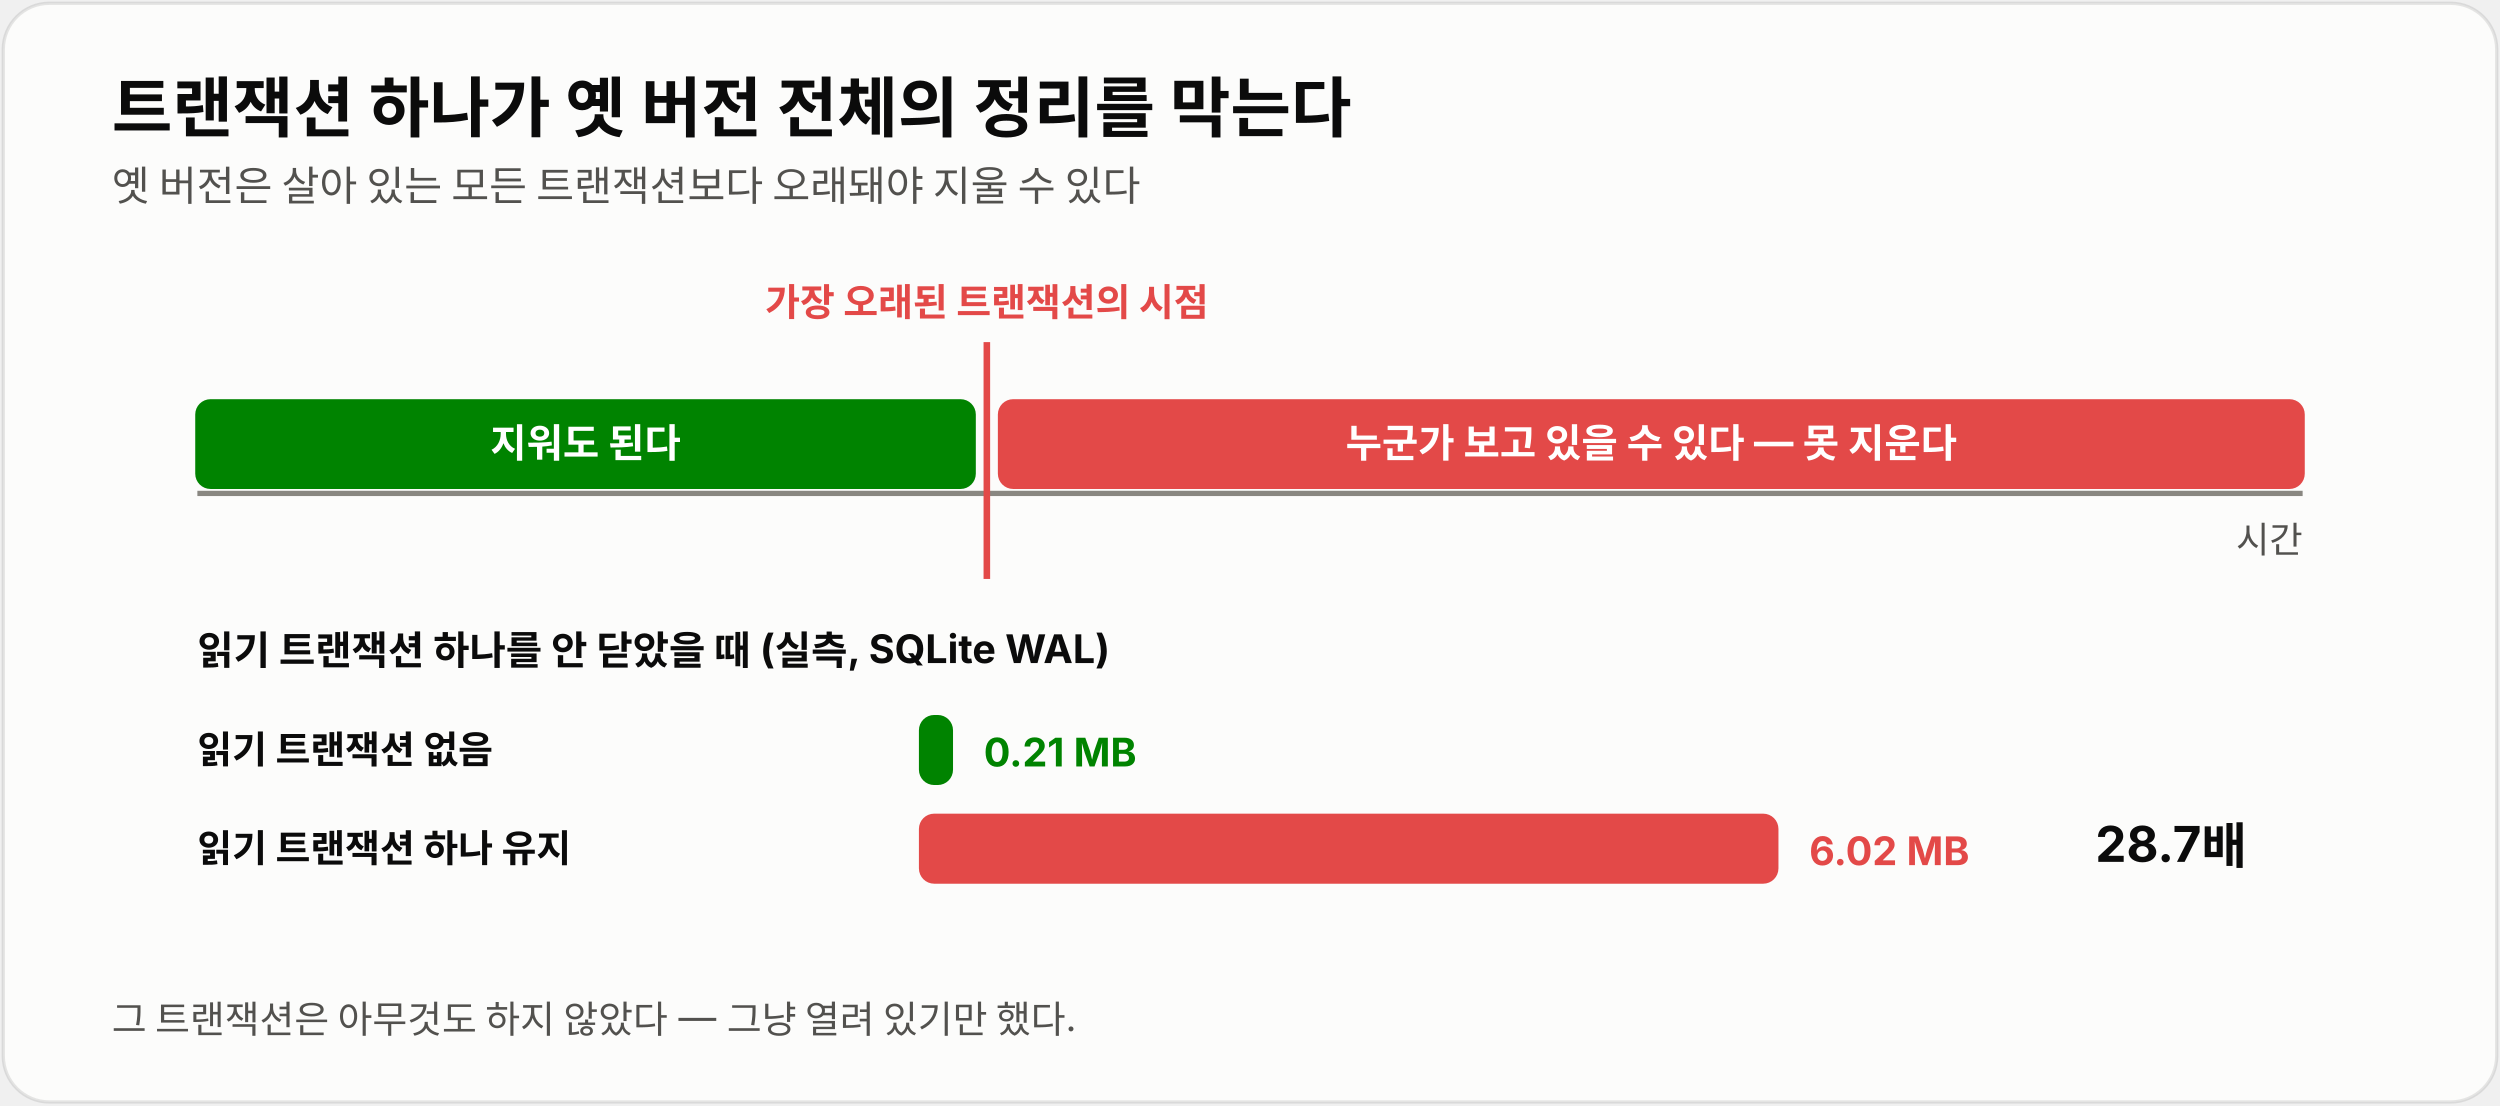
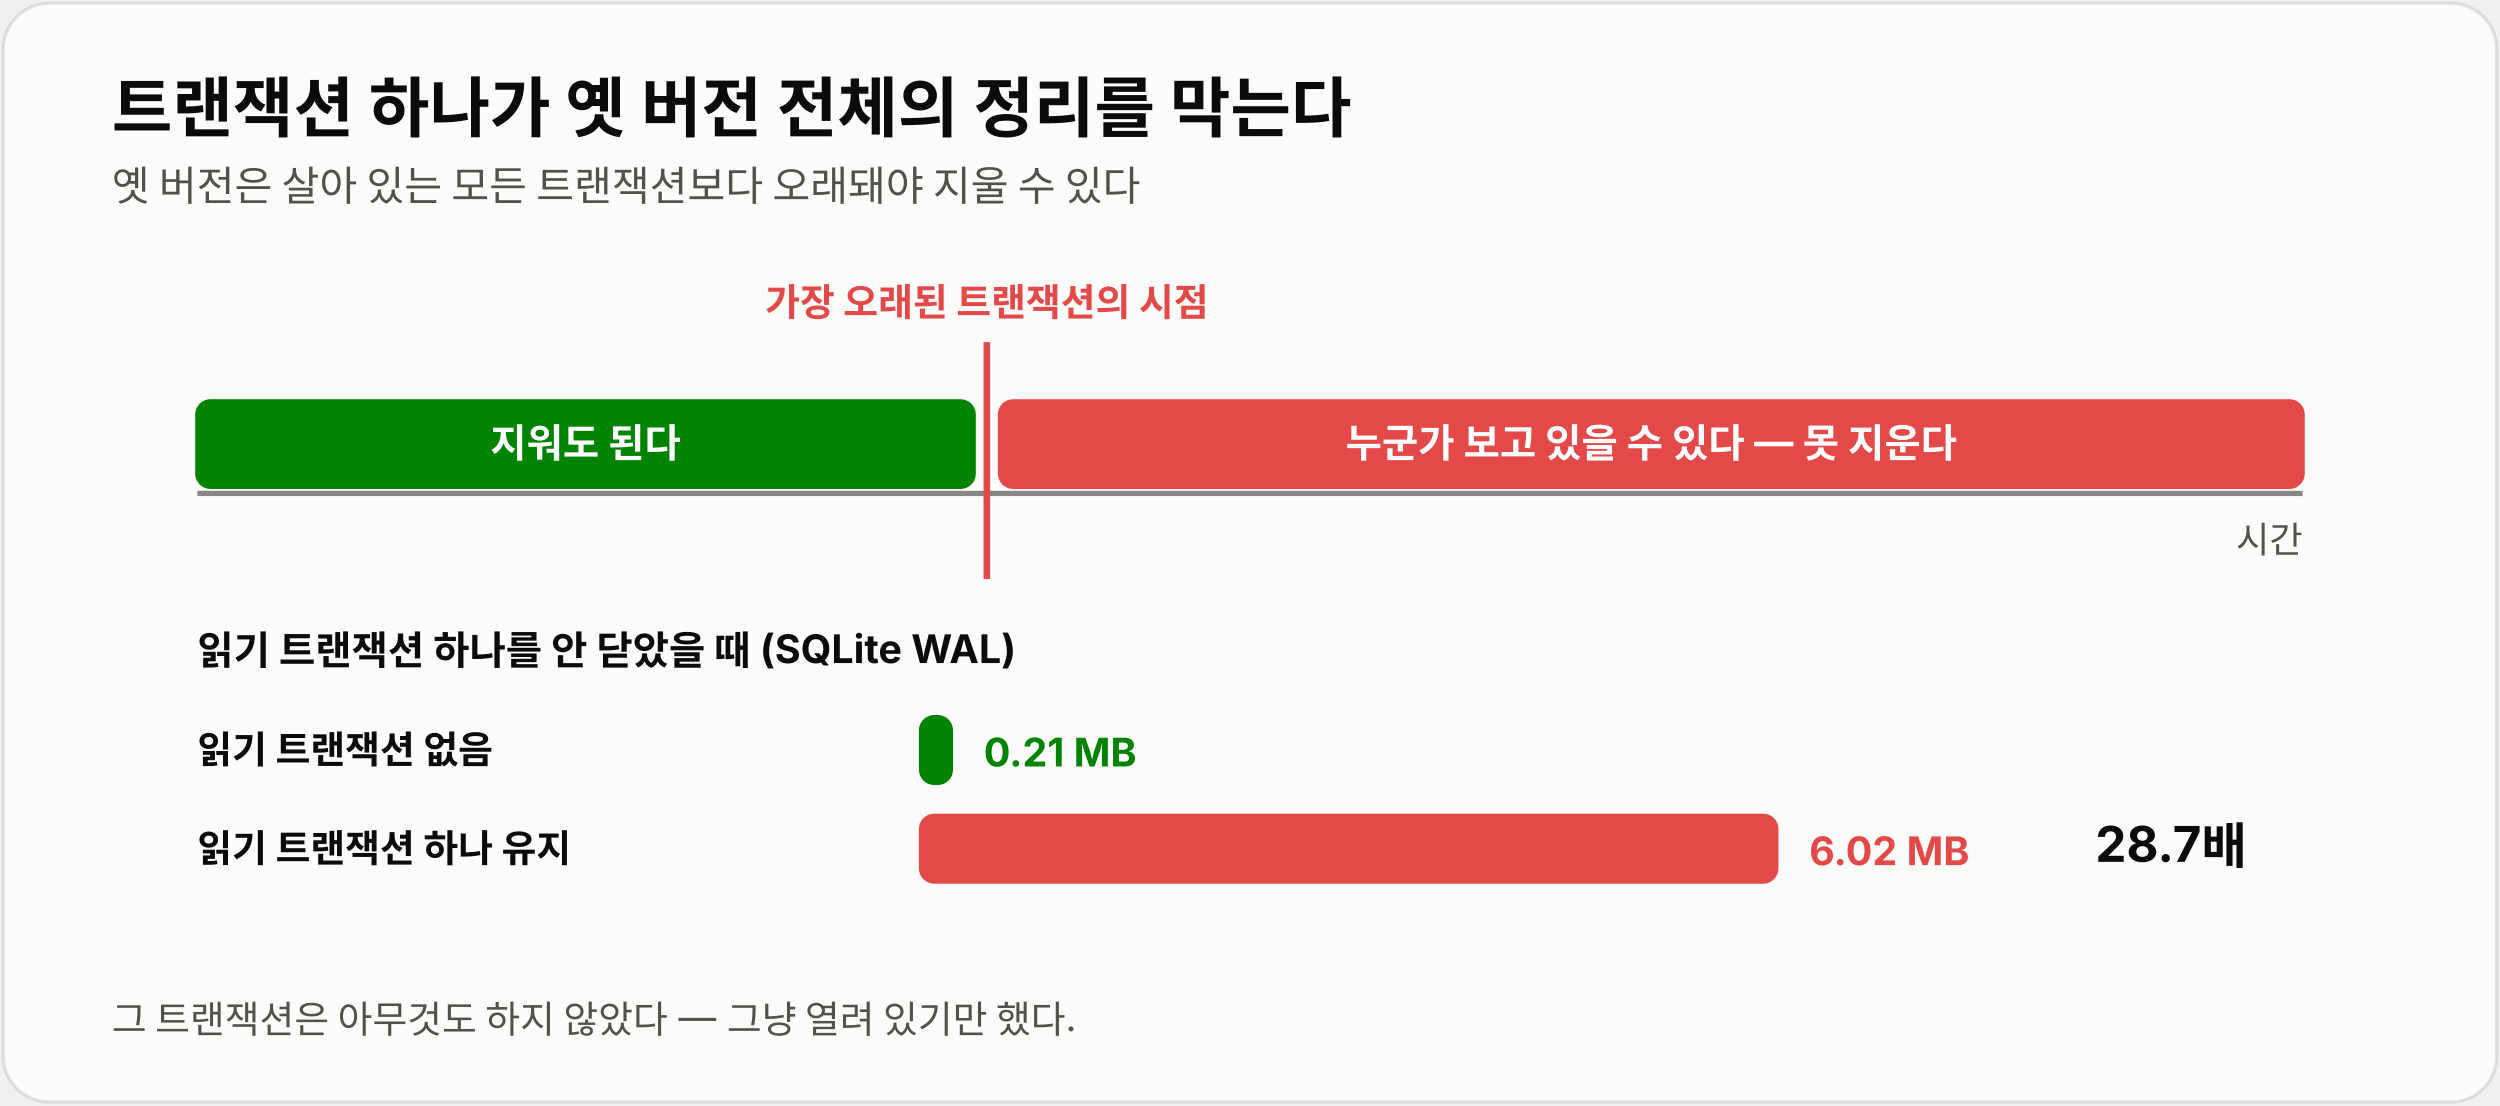
<svg xmlns="http://www.w3.org/2000/svg" viewBox="0 0 760 336" width="760" height="336" font-family="system-ui, -apple-system, 'Segoe UI', 'Malgun Gothic', sans-serif">
  <rect x="1" y="1" width="758" height="334" rx="14" fill="#fcfcfb" stroke="rgba(11,11,11,0.10)" />
  <defs>
    <marker id="ah" markerWidth="9" markerHeight="9" refX="6" refY="3" orient="auto">
      <path d="M0,0 L6,3 L0,6 Z" fill="#898781" />
    </marker>
    <marker id="ahb" markerWidth="9" markerHeight="9" refX="6" refY="3" orient="auto">
      <path d="M0,0 L6,3 L0,6 Z" fill="#2a78d6" />
    </marker>
    <marker id="ahr" markerWidth="9" markerHeight="9" refX="6" refY="3" orient="auto">
      <path d="M0,0 L6,3 L0,6 Z" fill="#e34948" />
    </marker>
    <marker id="aho" markerWidth="9" markerHeight="9" refX="6" refY="3" orient="auto">
      <path d="M0,0 L6,3 L0,6 Z" fill="#eb6834" />
    </marker>
    <marker id="ahg" markerWidth="9" markerHeight="9" refX="6" refY="3" orient="auto">
      <path d="M0,0 L6,3 L0,6 Z" fill="#008300" />
    </marker>
    <marker id="ahp" markerWidth="9" markerHeight="9" refX="6" refY="3" orient="auto">
      <path d="M0,0 L6,3 L0,6 Z" fill="#7a3ba7" />
    </marker>
  </defs>
  <text x="34" y="40" font-size="20" font-weight="700" fill="#0b0b0b">트랜잭션 하나가 옛 버전 전체의 정리를 막는다</text>
  <text x="34" y="61" font-size="12.5" fill="#52514e">옛 버전은 살아 있는 모든 트랜잭션보다 오래돼야 지울 수 있다</text>
  <line x1="60" y1="150" x2="700" y2="150" stroke="#898781" stroke-width="1.6" />
  <text x="700" y="168" font-size="11" fill="#52514e" font-weight="400" text-anchor="end">시간</text>
  <line x1="300" y1="104" x2="300" y2="176" stroke="#e34948" stroke-width="2" />
  <text x="300" y="96" font-size="11.5" fill="#e34948" font-weight="700" text-anchor="middle">가장 오래된 트랜잭션의 시점</text>
  <rect x="60" y="122" width="236" height="26" rx="4" fill="#008300" stroke="#008300" stroke-width="1.3" />
  <text x="178" y="139" font-size="12" fill="#ffffff" font-weight="700" text-anchor="middle">지워도 된다</text>
  <rect x="304" y="122" width="396" height="26" rx="4" fill="#e34948" stroke="#e34948" stroke-width="1.3" />
  <text x="502" y="139" font-size="12" fill="#ffffff" font-weight="700" text-anchor="middle">누군가 보고 있을 수 있다 — 못 지운다</text>
-   <text x="60" y="202" font-size="12" fill="#0b0b0b" font-weight="700" text-anchor="start">읽기 트랜잭션 하나를 안 닫았을 때 (실측, SQLite WAL)</text>
+   <text x="60" y="202" font-size="12" fill="#0b0b0b" font-weight="700" text-anchor="start">읽기 트랜잭션 하나를 안 닫았을 때 (SQLite WAL)</text>
  <text x="60" y="232" font-size="11.5" fill="#0b0b0b" font-weight="600" text-anchor="start">읽기 트랜잭션 없음</text>
  <rect x="280" y="218" width="9.07" height="20" rx="4" fill="#008300" stroke="#008300" stroke-width="1.3" />
  <text x="299.07" y="233" font-size="12" fill="#008300" font-weight="700" text-anchor="start">0.21 MB</text>
  <text x="60" y="262" font-size="11.5" fill="#0b0b0b" font-weight="600" text-anchor="start">읽기 트랜잭션 하나 유지</text>
  <rect x="280" y="248" width="260.0" height="20" rx="4" fill="#e34948" stroke="#e34948" stroke-width="1.3" />
  <text x="550.0" y="263" font-size="12" fill="#e34948" font-weight="700" text-anchor="start">6.02 MB</text>
  <text x="660" y="262" font-size="15" fill="#0b0b0b" font-weight="700" text-anchor="middle">28.7배</text>
  <text x="34" y="314" font-size="11.5" fill="#52514e" font-weight="400" text-anchor="start">그 트랜잭션은 아무것도 하지 않았다 — 그냥 열려 있기만 했다.</text>
</svg>
